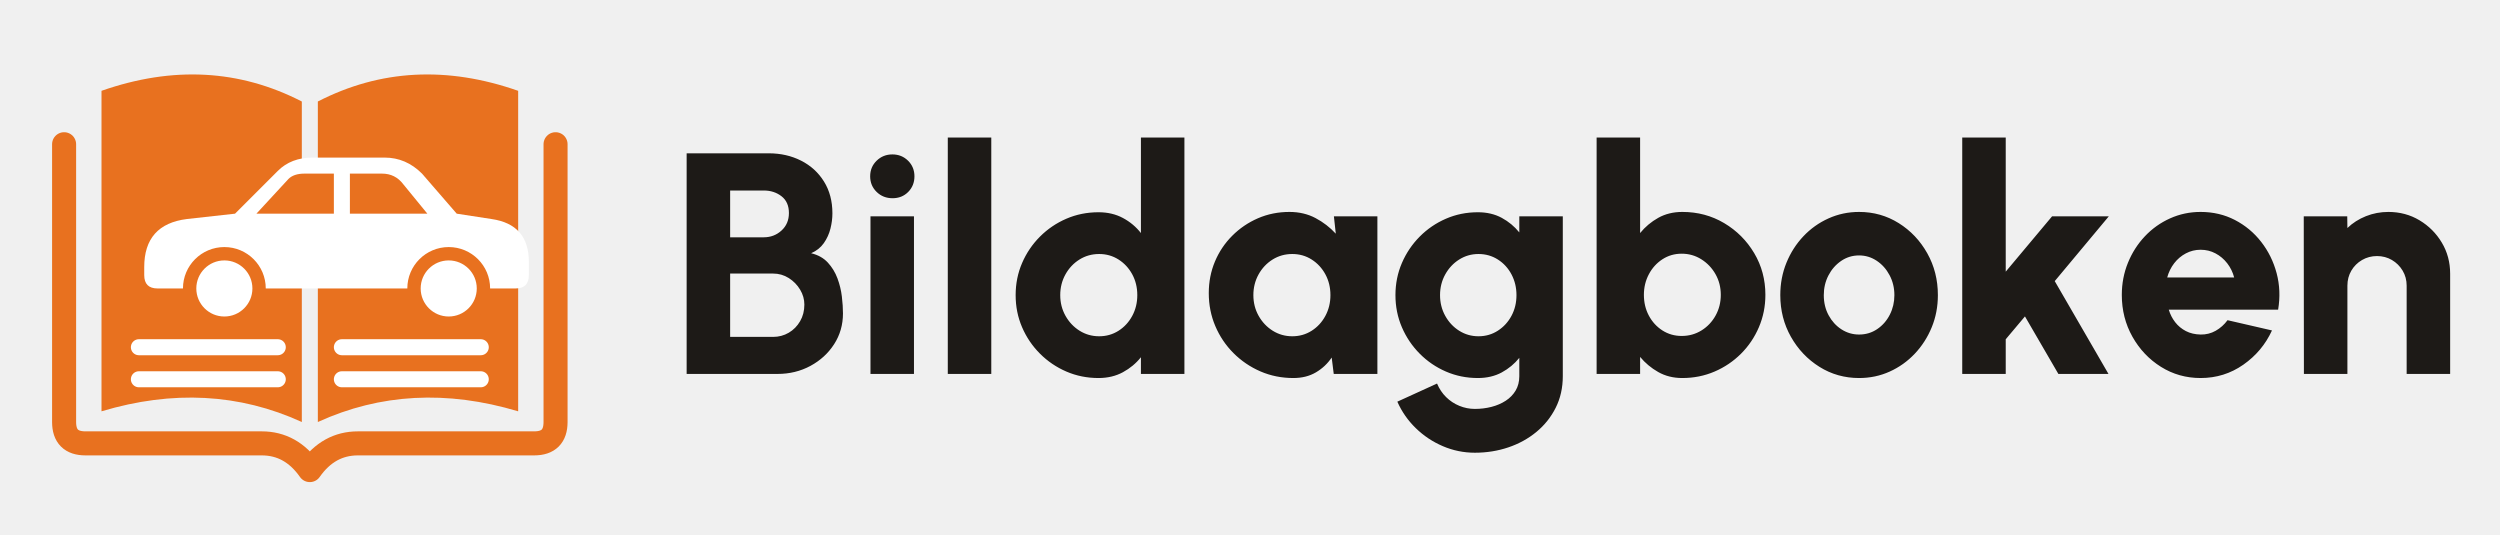
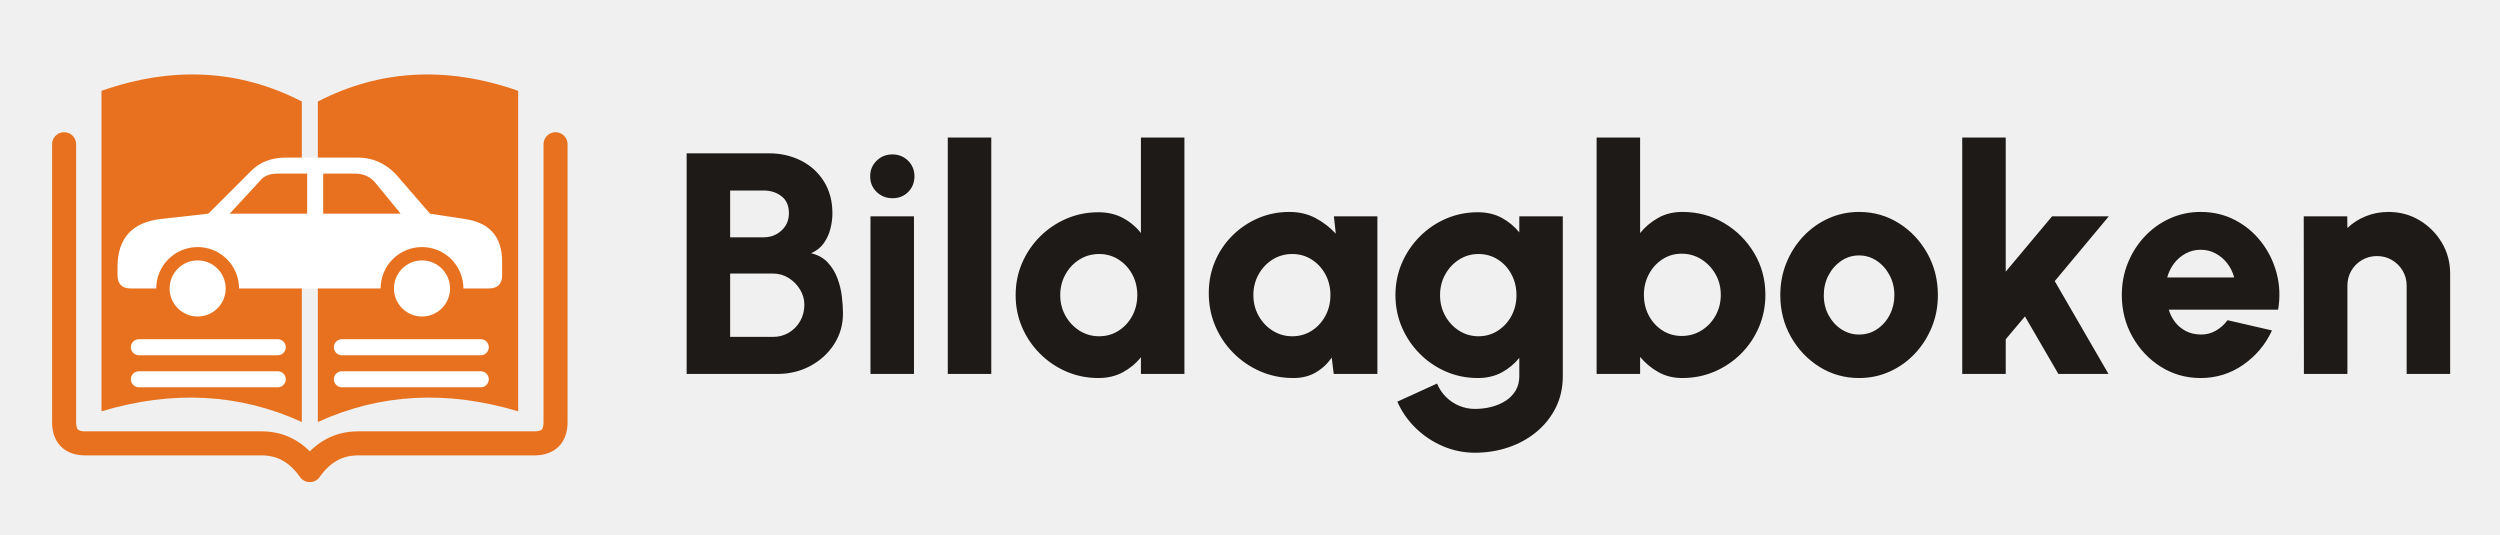
<svg xmlns="http://www.w3.org/2000/svg" viewBox="0 0 936 200" width="936" height="200">
  <g id="symbol" transform="translate(16,8)">
    <path d="M8 46 V150 Q8 158 16 158 H82 Q93 158 100 168 Q107 158 118 158 H184 Q192 158 192 150 V46" fill="none" stroke="#E8711F" stroke-width="9" stroke-linecap="round" stroke-linejoin="round" />
    <path d="M22 26 Q62 12 97 30 V150 Q62 134 22 146 Z" fill="#E8711F" />
    <path d="M178 26 Q138 12 103 30 V150 Q138 134 178 146 Z" fill="#E8711F" />
-     <path d="M38 92 Q38 76 54 74 L72 72 L88 56 Q93 51 101 51 H128 Q136 51 142 57 L155 72 L168 74 Q182 76 182 90 V95 Q182 100 177 100 H43 Q38 100 38 95 Z" fill="#fff" />
-     <path d="M80 72 L92 59 Q94 57 98 57 H109 V72 Z" fill="#E8711F" />
-     <path d="M115 72 V57 H127 Q132 57 135 61 L144 72 Z" fill="#E8711F" />
-     <circle cx="68" cy="100" r="13" fill="#fff" stroke="#E8711F" stroke-width="5" />
-     <circle cx="152" cy="100" r="13" fill="#fff" stroke="#E8711F" stroke-width="5" />
+     <g transform="translate(-10 0)">
+       <path d="M38 92 Q38 76 54 74 L72 72 L88 56 Q93 51 101 51 H128 Q136 51 142 57 L155 72 L168 74 Q182 76 182 90 V95 Q182 100 177 100 H43 Q38 100 38 95 Z" fill="#fff" />
+       <path d="M80 72 L92 59 Q94 57 98 57 H109 V72 Z" fill="#E8711F" />
+       <path d="M115 72 V57 H127 Q132 57 135 61 L144 72 Z" fill="#E8711F" />
+       <circle cx="68" cy="100" r="13" fill="#fff" stroke="#E8711F" stroke-width="5" />
+       <circle cx="152" cy="100" r="13" fill="#fff" stroke="#E8711F" stroke-width="5" />
+     </g>
    <g stroke="#fff" stroke-width="6" stroke-linecap="round">
      <path d="M36 122 H88" />
      <path d="M36 134 H88" />
      <path d="M112 122 H164" />
      <path d="M112 134 H164" />
    </g>
  </g>
  <path transform="translate(250,140)" d="M7.08 0.0V-82.6H37.819Q44.486 -82.6 49.914 -79.856Q55.342 -77.113 58.498 -72.039Q61.655 -66.965 61.655 -60.121Q61.655 -57.348 60.917 -54.398Q60.18 -51.448 58.439 -48.97Q56.699 -46.492 53.69 -45.194Q57.584 -44.25 59.944 -41.683Q62.304 -39.117 63.543 -35.783Q64.782 -32.45 65.195 -28.969Q65.608 -25.488 65.608 -22.656Q65.608 -16.284 62.304 -11.151Q59.0 -6.018 53.424 -3.009Q47.849 0.0 41.123 0.0ZM23.364 -13.865H39.412Q42.657 -13.865 45.312 -15.428Q47.967 -16.992 49.56 -19.735Q51.153 -22.479 51.153 -25.96Q51.153 -28.91 49.56 -31.565Q47.967 -34.22 45.312 -35.901Q42.657 -37.583 39.412 -37.583H23.364ZM23.364 -51.153H35.931Q39.825 -51.153 42.598 -53.69Q45.371 -56.227 45.371 -60.239Q45.371 -64.369 42.598 -66.523Q39.825 -68.676 35.931 -68.676H23.364Z M75.908 -59.0H92.192V0.0H75.908ZM84.168 -65.785Q80.628 -65.785 78.209 -68.145Q75.79 -70.505 75.79 -73.986Q75.79 -77.467 78.209 -79.827Q80.628 -82.187 84.109 -82.187Q87.59 -82.187 89.98 -79.827Q92.369 -77.467 92.369 -73.986Q92.369 -70.505 90.038 -68.145Q87.708 -65.785 84.168 -65.785Z M104.852 0.0V-88.5H121.136V0.0Z M177.161 -88.5H193.445V0.0H177.161V-6.254Q174.447 -2.832 170.435 -0.649Q166.423 1.534 161.29 1.534Q154.859 1.534 149.254 -0.885Q143.649 -3.304 139.371 -7.582Q135.094 -11.859 132.675 -17.464Q130.256 -23.069 130.256 -29.5Q130.256 -35.931 132.675 -41.536Q135.094 -47.141 139.371 -51.418Q143.649 -55.696 149.254 -58.115Q154.859 -60.534 161.29 -60.534Q166.423 -60.534 170.435 -58.38Q174.447 -56.227 177.161 -52.746ZM161.526 -14.101Q165.538 -14.101 168.783 -16.166Q172.028 -18.231 173.916 -21.741Q175.804 -25.252 175.804 -29.5Q175.804 -33.807 173.916 -37.288Q172.028 -40.769 168.783 -42.834Q165.538 -44.899 161.526 -44.899Q157.455 -44.899 154.151 -42.834Q150.847 -40.769 148.9 -37.258Q146.953 -33.748 146.953 -29.5Q146.953 -25.252 148.93 -21.741Q150.906 -18.231 154.21 -16.166Q157.514 -14.101 161.526 -14.101Z M249.411 -59.0H265.695V0.0H249.352L248.585 -6.136Q246.284 -2.714 242.685 -0.59Q239.086 1.534 234.248 1.534Q227.64 1.534 221.917 -0.944Q216.194 -3.422 211.828 -7.788Q207.462 -12.154 205.014 -17.907Q202.565 -23.659 202.565 -30.267Q202.565 -36.58 204.866 -42.067Q207.167 -47.554 211.356 -51.743Q215.545 -55.932 221.002 -58.292Q226.46 -60.652 232.773 -60.652Q238.201 -60.652 242.537 -58.351Q246.874 -56.05 250.119 -52.51ZM233.835 -14.101Q237.847 -14.101 241.092 -16.166Q244.337 -18.231 246.225 -21.741Q248.113 -25.252 248.113 -29.5Q248.113 -33.807 246.225 -37.288Q244.337 -40.769 241.092 -42.834Q237.847 -44.899 233.835 -44.899Q229.764 -44.899 226.46 -42.834Q223.156 -40.769 221.209 -37.258Q219.262 -33.748 219.262 -29.5Q219.262 -25.252 221.238 -21.741Q223.215 -18.231 226.519 -16.166Q229.823 -14.101 233.835 -14.101Z M318.829 -59.0H335.113V0.826Q335.113 7.375 332.458 12.655Q329.803 17.936 325.231 21.712Q320.658 25.488 314.729 27.494Q308.799 29.5 302.191 29.5Q295.937 29.5 290.214 27.051Q284.491 24.603 280.066 20.296Q275.641 15.989 273.163 10.384L288.031 3.599Q289.27 6.549 291.423 8.673Q293.577 10.797 296.38 11.947Q299.182 13.098 302.191 13.098Q305.436 13.098 308.416 12.331Q311.395 11.564 313.755 10.03Q316.115 8.496 317.472 6.195Q318.829 3.894 318.829 0.826V-6.018Q316.115 -2.655 312.25 -0.56Q308.386 1.534 303.312 1.534Q296.94 1.534 291.365 -0.885Q285.789 -3.304 281.541 -7.582Q277.293 -11.859 274.874 -17.464Q272.455 -23.069 272.455 -29.5Q272.455 -35.931 274.874 -41.536Q277.293 -47.141 281.541 -51.418Q285.789 -55.696 291.365 -58.115Q296.94 -60.534 303.312 -60.534Q308.386 -60.534 312.25 -58.439Q316.115 -56.345 318.829 -52.982ZM303.548 -14.101Q307.56 -14.101 310.805 -16.195Q314.05 -18.29 315.909 -21.771Q317.767 -25.252 317.767 -29.5Q317.767 -33.748 315.909 -37.258Q314.05 -40.769 310.805 -42.834Q307.56 -44.899 303.548 -44.899Q299.595 -44.899 296.321 -42.834Q293.046 -40.769 291.099 -37.258Q289.152 -33.748 289.152 -29.5Q289.152 -25.252 291.099 -21.741Q293.046 -18.231 296.321 -16.166Q299.595 -14.101 303.548 -14.101Z M379.869 -60.652Q388.483 -60.652 395.534 -56.463Q402.584 -52.274 406.773 -45.223Q410.962 -38.173 410.962 -29.618Q410.962 -23.187 408.543 -17.523Q406.124 -11.859 401.846 -7.582Q397.569 -3.304 391.934 -0.885Q386.3 1.534 379.869 1.534Q374.795 1.534 370.842 -0.708Q366.889 -2.95 364.057 -6.372V0.0H347.773V-88.5H364.057V-52.746Q366.889 -56.227 370.842 -58.439Q374.795 -60.652 379.869 -60.652ZM379.633 -14.219Q383.704 -14.219 387.037 -16.284Q390.371 -18.349 392.318 -21.859Q394.265 -25.37 394.265 -29.618Q394.265 -33.866 392.288 -37.347Q390.312 -40.828 386.978 -42.922Q383.645 -45.017 379.633 -45.017Q375.621 -45.017 372.405 -42.922Q369.19 -40.828 367.332 -37.317Q365.473 -33.807 365.473 -29.618Q365.473 -25.311 367.332 -21.83Q369.19 -18.349 372.405 -16.284Q375.621 -14.219 379.633 -14.219Z M446.042 1.534Q437.9 1.534 431.203 -2.655Q424.507 -6.844 420.524 -13.895Q416.542 -20.945 416.542 -29.5Q416.542 -35.99 418.843 -41.624Q421.144 -47.259 425.185 -51.537Q429.227 -55.814 434.596 -58.233Q439.965 -60.652 446.042 -60.652Q454.184 -60.652 460.88 -56.463Q467.577 -52.274 471.559 -45.194Q475.542 -38.114 475.542 -29.5Q475.542 -23.069 473.241 -17.464Q470.94 -11.859 466.898 -7.582Q462.857 -3.304 457.517 -0.885Q452.178 1.534 446.042 1.534ZM446.042 -14.75Q449.818 -14.75 452.827 -16.785Q455.836 -18.821 457.547 -22.184Q459.258 -25.547 459.258 -29.5Q459.258 -33.571 457.458 -36.963Q455.659 -40.356 452.65 -42.362Q449.641 -44.368 446.042 -44.368Q442.325 -44.368 439.316 -42.303Q436.307 -40.238 434.566 -36.875Q432.826 -33.512 432.826 -29.5Q432.826 -25.311 434.625 -21.977Q436.425 -18.644 439.434 -16.697Q442.443 -14.75 446.042 -14.75Z M539.414 0.0H520.652L508.144 -21.535L500.946 -12.98V0.0H484.662V-88.5H500.946V-38.291L518.292 -59.0H539.532L519.295 -34.751Z M573.904 1.534Q565.762 1.534 559.065 -2.655Q552.369 -6.844 548.386 -13.924Q544.404 -21.004 544.404 -29.559Q544.404 -35.99 546.705 -41.624Q549.006 -47.259 553.047 -51.537Q557.089 -55.814 562.458 -58.233Q567.827 -60.652 573.904 -60.652Q580.925 -60.652 586.736 -57.643Q592.548 -54.634 596.589 -49.442Q600.631 -44.25 602.371 -37.701Q604.112 -31.152 602.932 -24.072H561.986Q562.753 -21.476 564.375 -19.381Q565.998 -17.287 568.387 -16.048Q570.777 -14.809 573.904 -14.75Q576.972 -14.691 579.568 -16.166Q582.164 -17.641 583.993 -20.119L600.631 -16.284Q597.032 -8.437 589.893 -3.451Q582.754 1.534 573.904 1.534ZM561.396 -36.108H586.471Q585.704 -39.058 583.875 -41.418Q582.046 -43.778 579.479 -45.135Q576.913 -46.492 573.904 -46.492Q570.954 -46.492 568.387 -45.135Q565.821 -43.778 564.021 -41.447Q562.222 -39.117 561.396 -36.108Z M667.335 -37.524V0.0H651.051V-33.04Q651.051 -36.167 649.546 -38.674Q648.042 -41.182 645.534 -42.657Q643.027 -44.132 639.959 -44.132Q636.891 -44.132 634.354 -42.657Q631.817 -41.182 630.342 -38.674Q628.867 -36.167 628.867 -33.04V0.0H612.583L612.524 -59.0H628.808L628.867 -54.634Q631.817 -57.466 635.799 -59.059Q639.782 -60.652 644.207 -60.652Q650.638 -60.652 655.859 -57.525Q661.081 -54.398 664.208 -49.176Q667.335 -43.955 667.335 -37.524Z" fill="#1D1A17" />
</svg>
